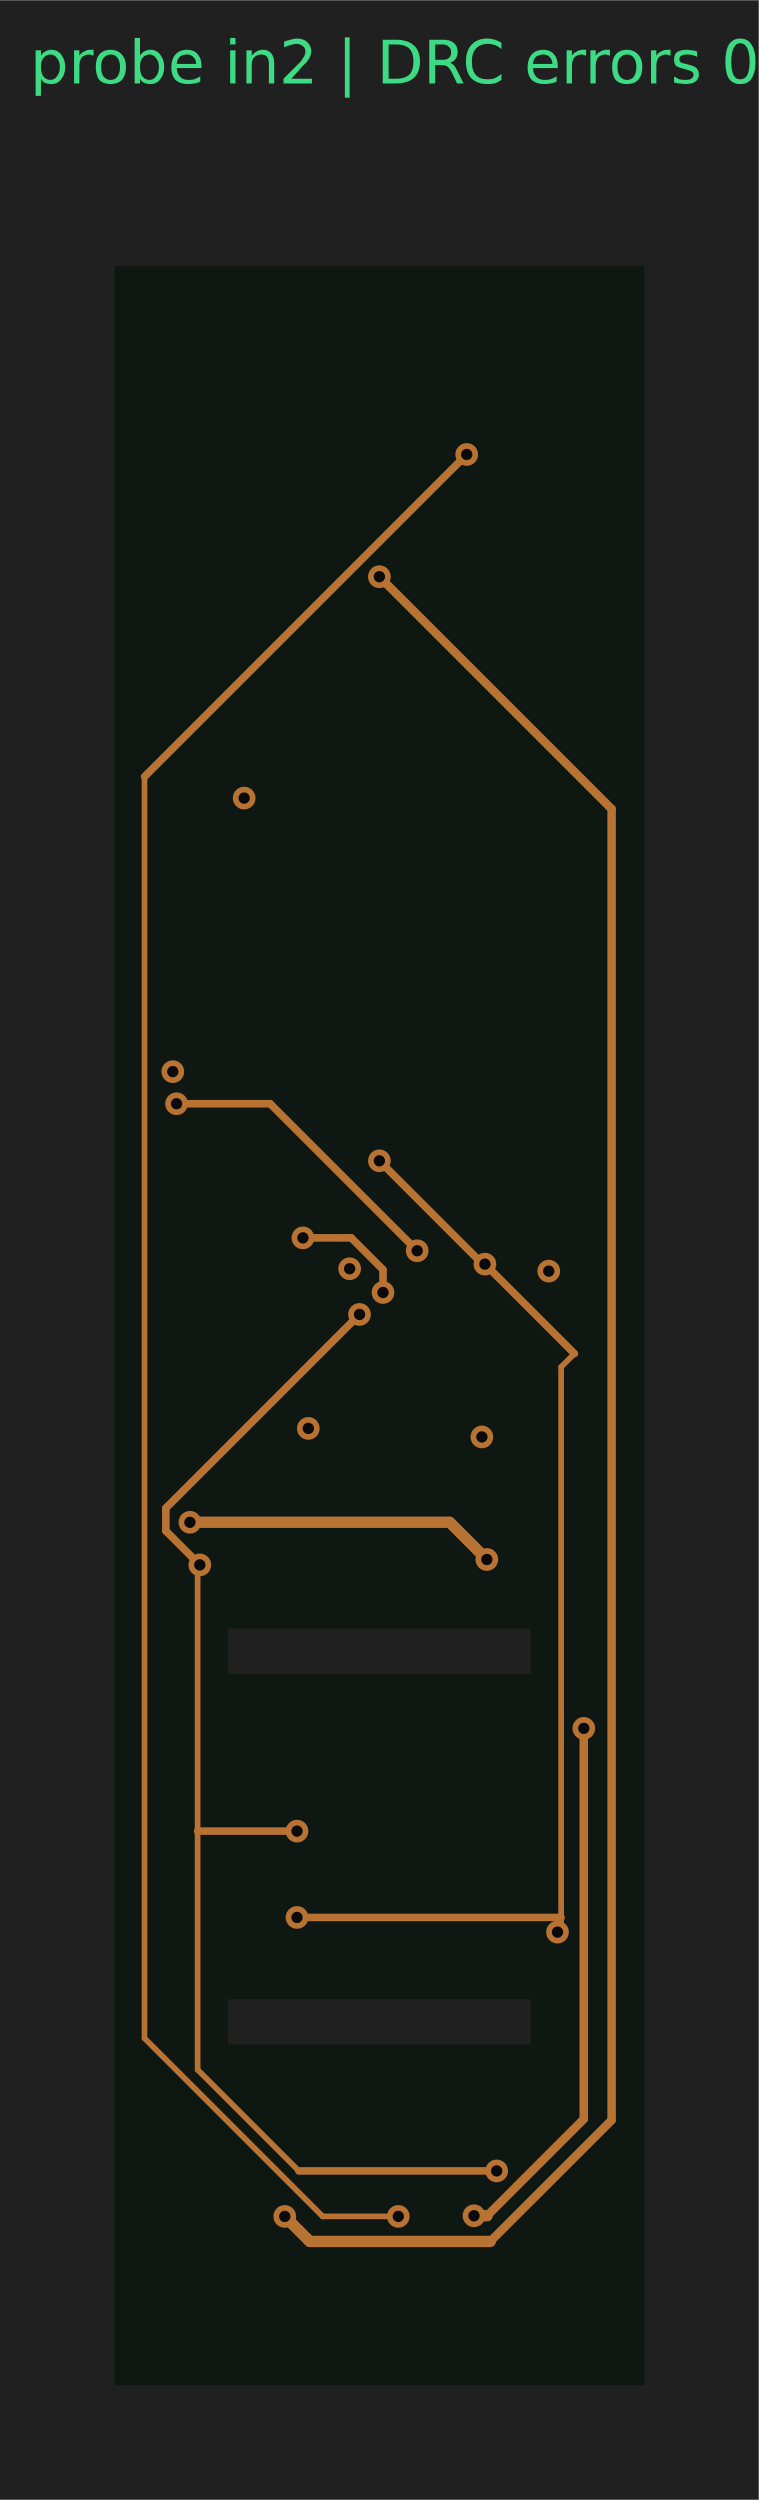
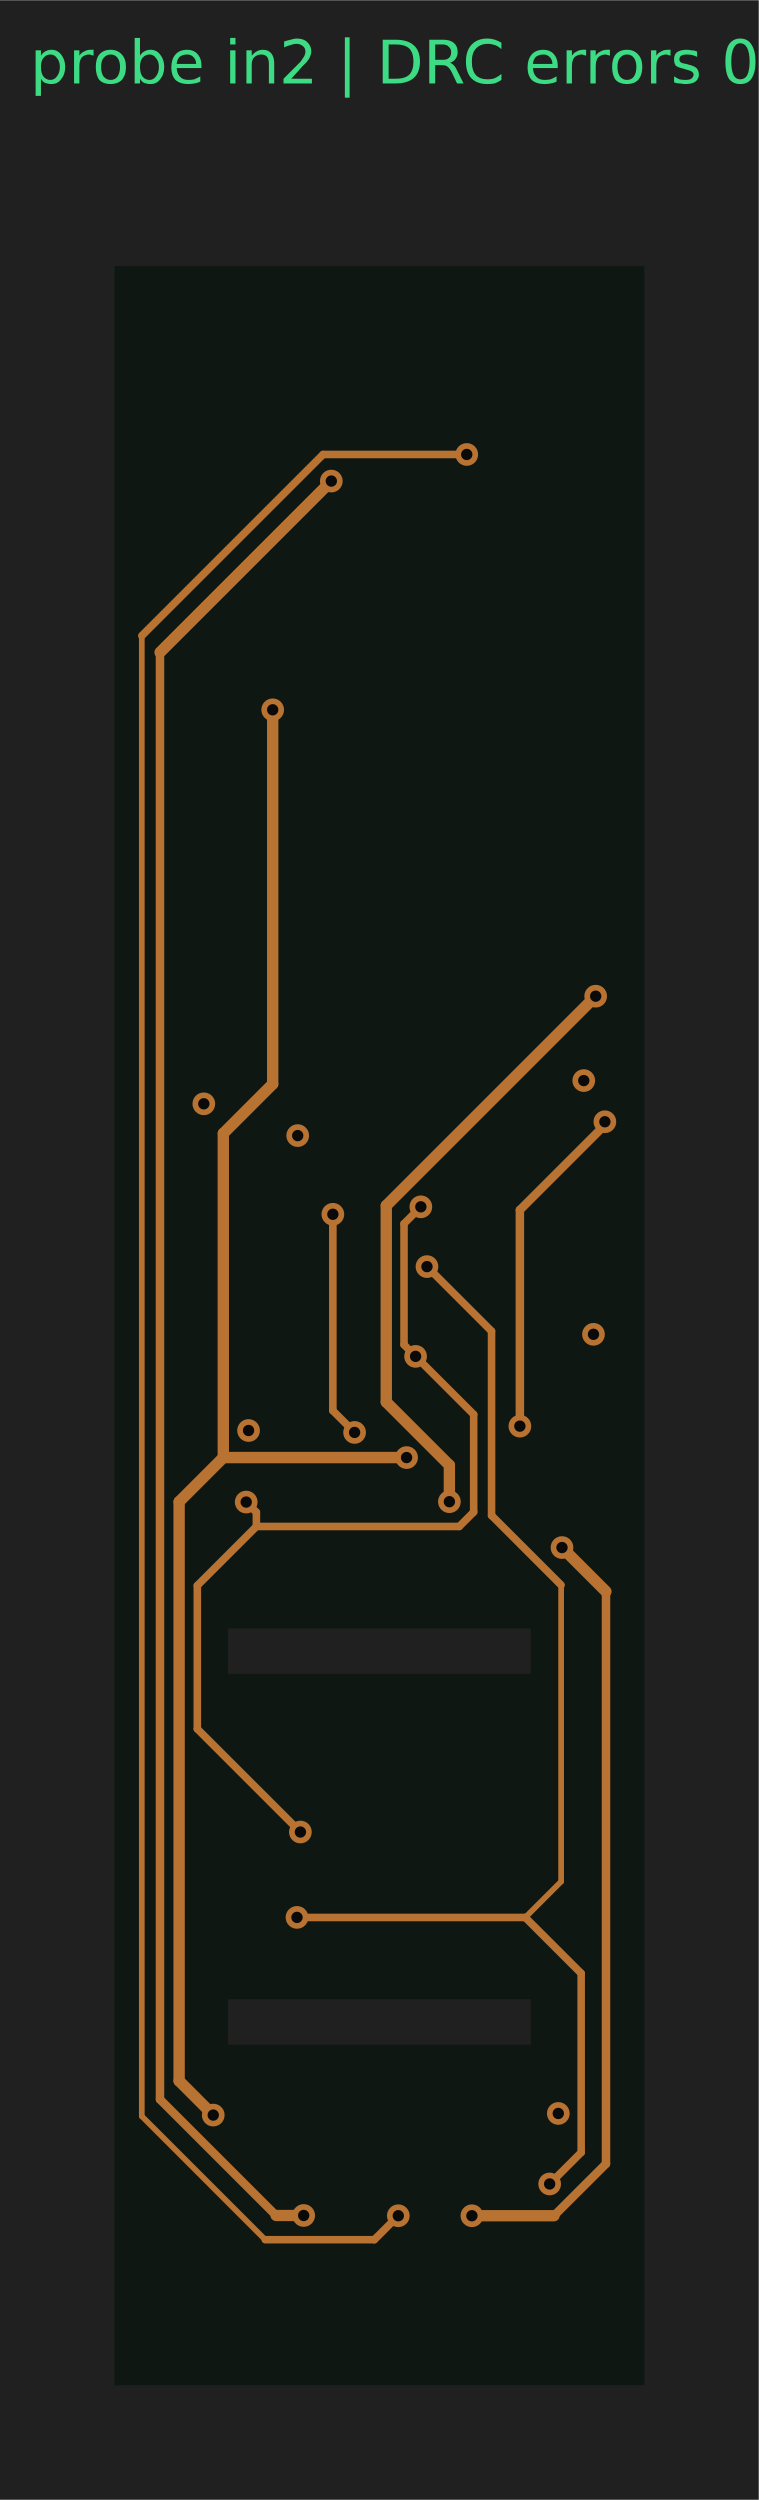
<svg xmlns="http://www.w3.org/2000/svg" width="45.1mm" height="148.6mm" viewBox="0 0 20.050 66.050">
  <rect width="100%" height="100%" fill="#202020" />
  <path d="M 17.025 63.025 L 3.025 63.025 L 3.025 7.025 L 17.025 7.025 Z M 6.025 54.025 L 14.025 54.025 L 14.025 52.825 L 6.025 52.825 Z M 6.025 44.225 L 14.025 44.225 L 14.025 43.025 L 6.025 43.025 Z" fill="#0f1712" fill-opacity="1.00" fill-rule="evenodd" />
-   <path d="M 7.159 29.062 L 7.195 29.077 L 7.222 29.105 L 7.237 29.141 L 7.237 29.180 L 7.222 29.216 L 7.195 29.244 L 7.159 29.258 L 7.139 29.260 L 4.665 29.260 L 4.645 29.258 L 4.609 29.244 L 4.581 29.216 L 4.566 29.180 L 4.566 29.141 L 4.581 29.105 L 4.609 29.077 L 4.645 29.062 L 4.665 29.060 L 7.139 29.060 Z" fill="#b87333" fill-opacity="1.00" fill-rule="evenodd" />
-   <path d="M 11.107 32.990 L 11.122 33.026 L 11.122 33.065 L 11.107 33.101 L 11.079 33.128 L 11.043 33.143 L 11.004 33.143 L 10.968 33.128 L 10.953 33.116 L 7.068 29.231 L 7.056 29.216 L 7.041 29.180 L 7.041 29.141 L 7.056 29.105 L 7.084 29.077 L 7.120 29.062 L 7.159 29.062 L 7.195 29.077 L 7.210 29.090 L 11.095 32.974 Z" fill="#b87333" fill-opacity="1.00" fill-rule="evenodd" />
-   <path d="M 9.300 32.606 L 9.336 32.621 L 9.364 32.649 L 9.379 32.685 L 9.379 32.724 L 9.364 32.760 L 9.336 32.787 L 9.300 32.802 L 9.281 32.804 L 8.005 32.804 L 7.986 32.802 L 7.950 32.787 L 7.922 32.760 L 7.907 32.724 L 7.907 32.685 L 7.922 32.649 L 7.950 32.621 L 7.986 32.606 L 8.005 32.604 L 9.281 32.604 Z" fill="#b87333" fill-opacity="1.00" fill-rule="evenodd" />
-   <path d="M 10.204 33.489 L 10.219 33.525 L 10.219 33.564 L 10.204 33.600 L 10.176 33.628 L 10.140 33.643 L 10.101 33.643 L 10.065 33.628 L 10.050 33.615 L 9.210 32.775 L 9.197 32.760 L 9.183 32.724 L 9.183 32.685 L 9.197 32.649 L 9.225 32.621 L 9.261 32.606 L 9.300 32.606 L 9.336 32.621 L 9.351 32.634 L 10.192 33.474 Z" fill="#b87333" fill-opacity="1.00" fill-rule="evenodd" />
-   <path d="M 10.219 34.168 L 10.204 34.204 L 10.176 34.231 L 10.140 34.246 L 10.101 34.246 L 10.065 34.231 L 10.038 34.204 L 10.023 34.168 L 10.021 34.148 L 10.021 33.544 L 10.023 33.525 L 10.038 33.489 L 10.065 33.461 L 10.101 33.446 L 10.140 33.446 L 10.176 33.461 L 10.204 33.489 L 10.219 33.525 L 10.221 33.544 L 10.221 34.148 Z" fill="#b87333" fill-opacity="1.00" fill-rule="evenodd" />
-   <path d="M 11.911 40.073 L 11.965 40.095 L 12.007 40.137 L 12.029 40.191 L 12.029 40.249 L 12.007 40.304 L 11.965 40.345 L 11.911 40.367 L 11.882 40.370 L 5.019 40.370 L 4.989 40.367 L 4.935 40.345 L 4.894 40.304 L 4.871 40.249 L 4.871 40.191 L 4.894 40.137 L 4.935 40.095 L 4.989 40.073 L 5.019 40.070 L 11.882 40.070 Z" fill="#b87333" fill-opacity="1.00" fill-rule="evenodd" />
-   <path d="M 12.990 41.120 L 13.012 41.174 L 13.012 41.232 L 12.990 41.286 L 12.948 41.328 L 12.894 41.350 L 12.836 41.350 L 12.782 41.328 L 12.759 41.309 L 11.776 40.326 L 11.757 40.304 L 11.735 40.249 L 11.735 40.191 L 11.757 40.137 L 11.799 40.095 L 11.853 40.073 L 11.911 40.073 L 11.965 40.095 L 11.988 40.114 L 12.971 41.097 Z" fill="#b87333" fill-opacity="1.00" fill-rule="evenodd" />
-   <path d="M 14.755 36.101 L 14.766 36.074 L 14.787 36.053 L 14.814 36.042 L 14.843 36.042 L 14.870 36.053 L 14.891 36.074 L 14.902 36.101 L 14.903 36.116 L 14.903 50.662 L 14.902 50.677 L 14.891 50.704 L 14.870 50.725 L 14.843 50.736 L 14.814 50.736 L 14.787 50.725 L 14.766 50.704 L 14.755 50.677 L 14.753 50.662 L 14.753 36.116 Z" fill="#b87333" fill-opacity="1.00" fill-rule="evenodd" />
-   <path d="M 15.138 35.702 L 15.165 35.691 L 15.194 35.691 L 15.221 35.702 L 15.242 35.723 L 15.253 35.750 L 15.253 35.779 L 15.242 35.806 L 15.233 35.817 L 14.881 36.169 L 14.870 36.178 L 14.843 36.189 L 14.814 36.189 L 14.787 36.178 L 14.766 36.157 L 14.755 36.130 L 14.755 36.101 L 14.766 36.074 L 14.775 36.063 L 15.126 35.711 Z" fill="#b87333" fill-opacity="1.00" fill-rule="evenodd" />
-   <path d="M 12.838 33.343 L 12.853 33.379 L 12.853 33.418 L 12.838 33.454 L 12.811 33.481 L 12.775 33.496 L 12.735 33.496 L 12.699 33.481 L 12.684 33.469 L 9.954 30.739 L 9.942 30.724 L 9.927 30.688 L 9.927 30.649 L 9.942 30.613 L 9.969 30.585 L 10.005 30.570 L 10.045 30.570 L 10.081 30.585 L 10.096 30.598 L 12.826 33.328 Z" fill="#b87333" fill-opacity="1.00" fill-rule="evenodd" />
-   <path d="M 14.902 51.011 L 14.891 51.038 L 14.870 51.059 L 14.843 51.070 L 14.814 51.070 L 14.787 51.059 L 14.766 51.038 L 14.755 51.011 L 14.753 50.997 L 14.753 50.662 L 14.755 50.648 L 14.766 50.621 L 14.787 50.600 L 14.814 50.589 L 14.843 50.589 L 14.870 50.600 L 14.891 50.621 L 14.902 50.648 L 14.903 50.662 L 14.903 50.997 Z" fill="#b87333" fill-opacity="1.00" fill-rule="evenodd" />
-   <path d="M 14.848 50.564 L 14.884 50.579 L 14.911 50.607 L 14.926 50.643 L 14.926 50.682 L 14.911 50.718 L 14.884 50.746 L 14.848 50.760 L 14.828 50.762 L 7.848 50.762 L 7.828 50.760 L 7.792 50.746 L 7.764 50.718 L 7.750 50.682 L 7.750 50.643 L 7.764 50.607 L 7.792 50.579 L 7.828 50.564 L 7.848 50.562 L 14.828 50.562 Z" fill="#b87333" fill-opacity="1.00" fill-rule="evenodd" />
-   <path d="M 15.263 35.709 L 15.278 35.745 L 15.278 35.784 L 15.263 35.820 L 15.235 35.847 L 15.199 35.862 L 15.160 35.862 L 15.124 35.847 L 15.109 35.835 L 12.743 33.469 L 12.730 33.454 L 12.715 33.418 L 12.715 33.379 L 12.730 33.343 L 12.758 33.315 L 12.794 33.300 L 12.833 33.300 L 12.869 33.315 L 12.884 33.328 L 15.250 35.694 Z" fill="#b87333" fill-opacity="1.00" fill-rule="evenodd" />
-   <path d="M 13.144 57.262 L 13.180 57.277 L 13.208 57.305 L 13.223 57.341 L 13.223 57.380 L 13.208 57.416 L 13.180 57.443 L 13.144 57.458 L 13.125 57.460 L 7.896 57.460 L 7.876 57.458 L 7.840 57.443 L 7.813 57.416 L 7.798 57.380 L 7.798 57.341 L 7.813 57.305 L 7.840 57.277 L 7.876 57.262 L 7.896 57.260 L 13.125 57.260 Z" fill="#b87333" fill-opacity="1.00" fill-rule="evenodd" />
-   <path d="M 5.148 41.596 L 5.159 41.569 L 5.180 41.548 L 5.207 41.537 L 5.236 41.537 L 5.263 41.548 L 5.284 41.569 L 5.295 41.596 L 5.297 41.611 L 5.297 48.381 L 5.295 48.395 L 5.284 48.422 L 5.263 48.443 L 5.236 48.454 L 5.207 48.454 L 5.180 48.443 L 5.159 48.422 L 5.148 48.395 L 5.147 48.381 L 5.147 41.611 Z" fill="#b87333" fill-opacity="1.00" fill-rule="evenodd" />
-   <path d="M 5.364 41.290 L 5.379 41.326 L 5.379 41.365 L 5.364 41.401 L 5.336 41.429 L 5.300 41.444 L 5.261 41.444 L 5.225 41.429 L 5.210 41.417 L 4.311 40.518 L 4.299 40.503 L 4.284 40.467 L 4.284 40.428 L 4.299 40.392 L 4.327 40.364 L 4.363 40.349 L 4.402 40.349 L 4.438 40.364 L 4.453 40.377 L 5.351 41.275 Z" fill="#b87333" fill-opacity="1.00" fill-rule="evenodd" />
-   <path d="M 4.284 39.826 L 4.299 39.790 L 4.327 39.763 L 4.363 39.748 L 4.402 39.748 L 4.438 39.763 L 4.465 39.790 L 4.480 39.826 L 4.482 39.846 L 4.482 40.447 L 4.480 40.467 L 4.465 40.503 L 4.438 40.531 L 4.402 40.546 L 4.363 40.546 L 4.327 40.531 L 4.299 40.503 L 4.284 40.467 L 4.282 40.447 L 4.282 39.846 Z" fill="#b87333" fill-opacity="1.00" fill-rule="evenodd" />
-   <path d="M 9.445 34.645 L 9.481 34.630 L 9.520 34.630 L 9.556 34.645 L 9.583 34.672 L 9.598 34.708 L 9.598 34.748 L 9.583 34.784 L 9.571 34.799 L 4.453 39.917 L 4.438 39.929 L 4.402 39.944 L 4.363 39.944 L 4.327 39.929 L 4.299 39.902 L 4.284 39.866 L 4.284 39.826 L 4.299 39.790 L 4.311 39.775 L 9.429 34.657 Z" fill="#b87333" fill-opacity="1.00" fill-rule="evenodd" />
-   <path d="M 7.867 48.283 L 7.903 48.298 L 7.931 48.325 L 7.946 48.361 L 7.946 48.400 L 7.931 48.436 L 7.903 48.464 L 7.867 48.479 L 7.848 48.481 L 5.222 48.481 L 5.202 48.479 L 5.166 48.464 L 5.139 48.436 L 5.124 48.400 L 5.124 48.361 L 5.139 48.325 L 5.166 48.298 L 5.202 48.283 L 5.222 48.281 L 7.848 48.281 Z" fill="#b87333" fill-opacity="1.00" fill-rule="evenodd" />
-   <path d="M 7.958 57.319 L 7.969 57.346 L 7.969 57.375 L 7.958 57.402 L 7.937 57.423 L 7.910 57.434 L 7.881 57.434 L 7.854 57.423 L 7.843 57.413 L 5.169 54.739 L 5.159 54.728 L 5.148 54.701 L 5.148 54.672 L 5.159 54.645 L 5.180 54.624 L 5.207 54.613 L 5.236 54.613 L 5.263 54.624 L 5.275 54.633 L 7.949 57.307 Z" fill="#b87333" fill-opacity="1.00" fill-rule="evenodd" />
-   <path d="M 5.295 54.701 L 5.284 54.728 L 5.263 54.749 L 5.236 54.760 L 5.207 54.760 L 5.180 54.749 L 5.159 54.728 L 5.148 54.701 L 5.147 54.686 L 5.147 48.381 L 5.148 48.366 L 5.159 48.339 L 5.180 48.318 L 5.207 48.307 L 5.236 48.307 L 5.263 48.318 L 5.284 48.339 L 5.295 48.366 L 5.297 48.381 L 5.297 54.686 Z" fill="#b87333" fill-opacity="1.00" fill-rule="evenodd" />
-   <path d="M 15.364 55.897 L 15.405 55.880 L 15.449 55.880 L 15.489 55.897 L 15.520 55.928 L 15.537 55.969 L 15.537 56.013 L 15.520 56.053 L 15.506 56.070 L 12.952 58.625 L 12.935 58.639 L 12.894 58.656 L 12.850 58.656 L 12.810 58.639 L 12.779 58.608 L 12.762 58.567 L 12.762 58.523 L 12.779 58.483 L 12.793 58.466 L 15.347 55.911 Z" fill="#b87333" fill-opacity="1.00" fill-rule="evenodd" />
-   <path d="M 15.537 56.013 L 15.520 56.053 L 15.489 56.084 L 15.449 56.101 L 15.405 56.101 L 15.364 56.084 L 15.333 56.053 L 15.317 56.013 L 15.314 55.991 L 15.314 45.665 L 15.317 45.643 L 15.333 45.602 L 15.364 45.571 L 15.405 45.554 L 15.449 45.554 L 15.489 45.571 L 15.520 45.602 L 15.537 45.643 L 15.539 45.665 L 15.539 55.991 Z" fill="#b87333" fill-opacity="1.00" fill-rule="evenodd" />
-   <path d="M 12.902 58.398 L 12.956 58.421 L 12.997 58.462 L 13.020 58.516 L 13.020 58.575 L 12.997 58.629 L 12.956 58.670 L 12.902 58.692 L 12.872 58.695 L 12.525 58.695 L 12.496 58.692 L 12.442 58.670 L 12.400 58.629 L 12.378 58.575 L 12.378 58.516 L 12.400 58.462 L 12.442 58.421 L 12.496 58.398 L 12.525 58.395 L 12.872 58.395 Z" fill="#b87333" fill-opacity="1.00" fill-rule="evenodd" />
-   <path d="M 16.256 21.308 L 16.272 21.349 L 16.272 21.392 L 16.256 21.433 L 16.225 21.464 L 16.184 21.481 L 16.140 21.481 L 16.099 21.464 L 16.082 21.450 L 9.945 15.313 L 9.931 15.296 L 9.915 15.255 L 9.915 15.212 L 9.931 15.171 L 9.962 15.140 L 10.003 15.123 L 10.047 15.123 L 10.088 15.140 L 10.105 15.154 L 16.242 21.291 Z" fill="#b87333" fill-opacity="1.00" fill-rule="evenodd" />
-   <path d="M 16.099 55.926 L 16.140 55.909 L 16.184 55.909 L 16.225 55.926 L 16.256 55.957 L 16.272 55.997 L 16.272 56.041 L 16.256 56.082 L 16.242 56.099 L 13.037 59.303 L 13.020 59.317 L 12.980 59.334 L 12.936 59.334 L 12.895 59.317 L 12.864 59.286 L 12.847 59.246 L 12.847 59.202 L 12.864 59.161 L 12.878 59.144 L 16.082 55.940 Z" fill="#b87333" fill-opacity="1.00" fill-rule="evenodd" />
-   <path d="M 16.272 56.041 L 16.256 56.082 L 16.225 56.113 L 16.184 56.130 L 16.140 56.130 L 16.099 56.113 L 16.068 56.082 L 16.052 56.041 L 16.050 56.019 L 16.050 21.370 L 16.052 21.349 L 16.068 21.308 L 16.099 21.277 L 16.140 21.260 L 16.184 21.260 L 16.225 21.277 L 16.256 21.308 L 16.272 21.349 L 16.274 21.370 L 16.274 56.019 Z" fill="#b87333" fill-opacity="1.00" fill-rule="evenodd" />
-   <path d="M 12.987 59.076 L 13.041 59.099 L 13.083 59.140 L 13.105 59.194 L 13.105 59.253 L 13.083 59.307 L 13.041 59.348 L 12.987 59.371 L 12.958 59.374 L 8.186 59.374 L 8.156 59.371 L 8.102 59.348 L 8.061 59.307 L 8.038 59.253 L 8.038 59.194 L 8.061 59.140 L 8.102 59.099 L 8.156 59.076 L 8.186 59.074 L 12.958 59.074 Z" fill="#b87333" fill-opacity="1.00" fill-rule="evenodd" />
-   <path d="M 8.310 59.140 L 8.333 59.194 L 8.333 59.253 L 8.310 59.307 L 8.269 59.348 L 8.215 59.371 L 8.156 59.371 L 8.102 59.348 L 8.080 59.330 L 7.419 58.669 L 7.400 58.646 L 7.378 58.592 L 7.378 58.534 L 7.400 58.480 L 7.442 58.438 L 7.496 58.416 L 7.554 58.416 L 7.608 58.438 L 7.631 58.457 L 8.292 59.118 Z" fill="#b87333" fill-opacity="1.00" fill-rule="evenodd" />
-   <path d="M 10.540 58.489 L 10.567 58.500 L 10.587 58.521 L 10.599 58.548 L 10.599 58.577 L 10.587 58.604 L 10.567 58.625 L 10.540 58.636 L 10.525 58.637 L 8.526 58.637 L 8.511 58.636 L 8.484 58.625 L 8.463 58.604 L 8.452 58.577 L 8.452 58.548 L 8.463 58.521 L 8.484 58.500 L 8.511 58.489 L 8.526 58.487 L 10.525 58.487 Z" fill="#b87333" fill-opacity="1.00" fill-rule="evenodd" />
-   <path d="M 12.277 11.920 L 12.313 11.905 L 12.352 11.905 L 12.388 11.920 L 12.416 11.948 L 12.431 11.984 L 12.431 12.023 L 12.416 12.059 L 12.403 12.074 L 3.889 20.588 L 3.874 20.600 L 3.838 20.615 L 3.799 20.615 L 3.763 20.600 L 3.736 20.573 L 3.721 20.537 L 3.721 20.498 L 3.736 20.462 L 3.748 20.447 L 12.262 11.933 Z" fill="#b87333" fill-opacity="1.00" fill-rule="evenodd" />
-   <path d="M 3.745 20.503 L 3.756 20.476 L 3.777 20.455 L 3.804 20.444 L 3.833 20.444 L 3.860 20.455 L 3.881 20.476 L 3.892 20.503 L 3.894 20.517 L 3.894 53.855 L 3.892 53.870 L 3.881 53.897 L 3.860 53.918 L 3.833 53.929 L 3.804 53.929 L 3.777 53.918 L 3.756 53.897 L 3.745 53.870 L 3.744 53.855 L 3.744 20.517 Z" fill="#b87333" fill-opacity="1.00" fill-rule="evenodd" />
-   <path d="M 8.588 58.521 L 8.599 58.548 L 8.599 58.577 L 8.588 58.604 L 8.567 58.625 L 8.540 58.636 L 8.511 58.636 L 8.484 58.625 L 8.473 58.616 L 3.766 53.909 L 3.756 53.897 L 3.745 53.870 L 3.745 53.841 L 3.756 53.814 L 3.777 53.793 L 3.804 53.782 L 3.833 53.782 L 3.860 53.793 L 3.872 53.802 L 8.579 58.509 Z" fill="#b87333" fill-opacity="1.00" fill-rule="evenodd" />
-   <circle cx="4.665" cy="29.160" r="0.300" fill="#b87333" stroke="none" stroke-width="0.150" />
-   <circle cx="4.665" cy="29.160" r="0.150" fill="#0a0a0a" stroke="none" stroke-width="0.150" />
-   <circle cx="11.024" cy="33.045" r="0.300" fill="#b87333" stroke="none" stroke-width="0.150" />
-   <circle cx="11.024" cy="33.045" r="0.150" fill="#0a0a0a" stroke="none" stroke-width="0.150" />
-   <circle cx="8.005" cy="32.704" r="0.300" fill="#b87333" stroke="none" stroke-width="0.150" />
-   <circle cx="8.005" cy="32.704" r="0.150" fill="#0a0a0a" stroke="none" stroke-width="0.150" />
-   <circle cx="10.121" cy="34.148" r="0.300" fill="#b87333" stroke="none" stroke-width="0.150" />
-   <circle cx="10.121" cy="34.148" r="0.150" fill="#0a0a0a" stroke="none" stroke-width="0.150" />
-   <circle cx="6.452" cy="21.083" r="0.300" fill="#b87333" stroke="none" stroke-width="0.150" />
-   <circle cx="6.452" cy="21.083" r="0.150" fill="#0a0a0a" stroke="none" stroke-width="0.150" />
-   <circle cx="8.147" cy="37.739" r="0.300" fill="#b87333" stroke="none" stroke-width="0.150" />
-   <circle cx="8.147" cy="37.739" r="0.150" fill="#0a0a0a" stroke="none" stroke-width="0.150" />
-   <circle cx="12.734" cy="37.965" r="0.300" fill="#b87333" stroke="none" stroke-width="0.150" />
-   <circle cx="12.734" cy="37.965" r="0.150" fill="#0a0a0a" stroke="none" stroke-width="0.150" />
-   <circle cx="9.239" cy="33.520" r="0.300" fill="#b87333" stroke="none" stroke-width="0.150" />
-   <circle cx="9.239" cy="33.520" r="0.150" fill="#0a0a0a" stroke="none" stroke-width="0.150" />
-   <circle cx="4.566" cy="28.312" r="0.300" fill="#b87333" stroke="none" stroke-width="0.150" />
-   <circle cx="4.566" cy="28.312" r="0.150" fill="#0a0a0a" stroke="none" stroke-width="0.150" />
-   <circle cx="14.501" cy="33.583" r="0.300" fill="#b87333" stroke="none" stroke-width="0.150" />
-   <circle cx="14.501" cy="33.583" r="0.150" fill="#0a0a0a" stroke="none" stroke-width="0.150" />
-   <circle cx="5.019" cy="40.220" r="0.300" fill="#b87333" stroke="none" stroke-width="0.150" />
-   <circle cx="5.019" cy="40.220" r="0.150" fill="#0a0a0a" stroke="none" stroke-width="0.150" />
-   <circle cx="12.865" cy="41.203" r="0.300" fill="#b87333" stroke="none" stroke-width="0.150" />
-   <circle cx="12.865" cy="41.203" r="0.150" fill="#0a0a0a" stroke="none" stroke-width="0.150" />
-   <circle cx="14.732" cy="51.050" r="0.300" fill="#b87333" stroke="none" stroke-width="0.150" />
-   <circle cx="14.732" cy="51.050" r="0.150" fill="#0a0a0a" stroke="none" stroke-width="0.150" />
-   <circle cx="7.848" cy="50.662" r="0.300" fill="#b87333" stroke="none" stroke-width="0.150" />
-   <circle cx="7.848" cy="50.662" r="0.150" fill="#0a0a0a" stroke="none" stroke-width="0.150" />
-   <circle cx="10.025" cy="30.668" r="0.300" fill="#b87333" stroke="none" stroke-width="0.150" />
-   <circle cx="10.025" cy="30.668" r="0.150" fill="#0a0a0a" stroke="none" stroke-width="0.150" />
-   <circle cx="12.814" cy="33.398" r="0.300" fill="#b87333" stroke="none" stroke-width="0.150" />
-   <circle cx="12.814" cy="33.398" r="0.150" fill="#0a0a0a" stroke="none" stroke-width="0.150" />
-   <circle cx="9.500" cy="34.728" r="0.300" fill="#b87333" stroke="none" stroke-width="0.150" />
-   <circle cx="9.500" cy="34.728" r="0.150" fill="#0a0a0a" stroke="none" stroke-width="0.150" />
-   <circle cx="13.125" cy="57.360" r="0.300" fill="#b87333" stroke="none" stroke-width="0.150" />
-   <circle cx="13.125" cy="57.360" r="0.150" fill="#0a0a0a" stroke="none" stroke-width="0.150" />
-   <circle cx="5.280" cy="41.346" r="0.300" fill="#b87333" stroke="none" stroke-width="0.150" />
-   <circle cx="5.280" cy="41.346" r="0.150" fill="#0a0a0a" stroke="none" stroke-width="0.150" />
-   <circle cx="7.848" cy="48.381" r="0.300" fill="#b87333" stroke="none" stroke-width="0.150" />
-   <circle cx="7.848" cy="48.381" r="0.150" fill="#0a0a0a" stroke="none" stroke-width="0.150" />
-   <circle cx="15.427" cy="45.665" r="0.300" fill="#b87333" stroke="none" stroke-width="0.150" />
-   <circle cx="15.427" cy="45.665" r="0.150" fill="#0a0a0a" stroke="none" stroke-width="0.150" />
-   <circle cx="12.525" cy="58.545" r="0.300" fill="#b87333" stroke="none" stroke-width="0.150" />
-   <circle cx="12.525" cy="58.545" r="0.150" fill="#0a0a0a" stroke="none" stroke-width="0.150" />
-   <circle cx="7.525" cy="58.563" r="0.300" fill="#b87333" stroke="none" stroke-width="0.150" />
-   <circle cx="7.525" cy="58.563" r="0.150" fill="#0a0a0a" stroke="none" stroke-width="0.150" />
-   <circle cx="10.025" cy="15.233" r="0.300" fill="#b87333" stroke="none" stroke-width="0.150" />
-   <circle cx="10.025" cy="15.233" r="0.150" fill="#0a0a0a" stroke="none" stroke-width="0.150" />
-   <circle cx="10.525" cy="58.562" r="0.300" fill="#b87333" stroke="none" stroke-width="0.150" />
-   <circle cx="10.525" cy="58.562" r="0.150" fill="#0a0a0a" stroke="none" stroke-width="0.150" />
-   <circle cx="12.333" cy="12.003" r="0.300" fill="#b87333" stroke="none" stroke-width="0.150" />
-   <circle cx="12.333" cy="12.003" r="0.150" fill="#0a0a0a" stroke="none" stroke-width="0.150" />
+   <path d="M 15.922 29.628 L 15.962 29.611 L 16.006 29.611 L 16.047 29.628 L 16.078 29.659 L 16.095 29.700 L 16.095 29.744 L 16.078 29.784 L 16.064 29.801 L 13.817 32.048 L 13.800 32.062 L 13.760 32.079 L 13.716 32.079 L 13.675 32.062 L 13.644 32.031 L 13.627 31.990 L 13.627 31.946 L 13.644 31.906 L 13.658 31.889 L 15.905 29.642 Z" fill="#b87333" fill-opacity="1.00" fill-rule="evenodd" />
+   <path d="M 13.627 31.946 L 13.644 31.906 L 13.675 31.875 L 13.716 31.858 L 13.760 31.858 L 13.800 31.875 L 13.831 31.906 L 13.848 31.946 L 13.850 31.968 L 13.850 37.680 L 13.848 37.702 L 13.831 37.743 L 13.800 37.774 L 13.760 37.791 L 13.716 37.791 L 13.675 37.774 L 13.644 37.743 L 13.627 37.702 L 13.625 37.680 L 13.625 31.968 Z" fill="#b87333" fill-opacity="1.00" fill-rule="evenodd" />
+   <path d="M 9.454 37.790 L 9.469 37.826 L 9.469 37.865 L 9.454 37.901 L 9.426 37.929 L 9.390 37.944 L 9.351 37.944 L 9.315 37.929 L 9.300 37.916 L 8.725 37.341 L 8.712 37.326 L 8.697 37.290 L 8.697 37.251 L 8.712 37.215 L 8.740 37.187 L 8.776 37.173 L 8.815 37.173 L 8.851 37.187 L 8.866 37.200 L 9.441 37.775 Z" fill="#b87333" fill-opacity="1.00" fill-rule="evenodd" />
+   <path d="M 8.894 37.290 L 8.879 37.326 L 8.851 37.354 L 8.815 37.369 L 8.776 37.369 L 8.740 37.354 L 8.712 37.326 L 8.697 37.290 L 8.695 37.271 L 8.695 32.081 L 8.697 32.061 L 8.712 32.025 L 8.740 31.998 L 8.776 31.983 L 8.815 31.983 L 8.851 31.998 L 8.879 32.025 L 8.894 32.061 L 8.896 32.081 L 8.896 37.271 Z" fill="#b87333" fill-opacity="1.00" fill-rule="evenodd" />
+   <path d="M 11.065 31.801 L 11.101 31.786 L 11.140 31.786 L 11.176 31.801 L 11.204 31.829 L 11.219 31.865 L 11.219 31.904 L 11.204 31.940 L 11.192 31.955 L 10.746 32.400 L 10.731 32.413 L 10.695 32.428 L 10.656 32.428 L 10.620 32.413 L 10.593 32.385 L 10.578 32.349 L 10.578 32.310 L 10.593 32.274 L 10.605 32.259 L 11.050 31.814 Z" fill="#b87333" fill-opacity="1.00" fill-rule="evenodd" />
+   <path d="M 12.615 39.968 L 12.600 40.004 L 12.573 40.032 L 12.537 40.047 L 12.498 40.047 L 12.462 40.032 L 12.434 40.004 L 12.419 39.968 L 12.417 39.949 L 12.417 37.370 L 12.419 37.351 L 12.434 37.315 L 12.462 37.287 L 12.498 37.272 L 12.537 37.272 L 12.573 37.287 L 12.600 37.315 L 12.615 37.351 L 12.617 37.370 L 12.617 39.949 Z" fill="#b87333" fill-opacity="1.00" fill-rule="evenodd" />
+   <path d="M 5.312 45.701 L 5.298 45.737 L 5.270 45.764 L 5.234 45.779 L 5.195 45.779 L 5.159 45.764 L 5.131 45.737 L 5.116 45.701 L 5.114 45.681 L 5.114 41.891 L 5.116 41.872 L 5.131 41.836 L 5.159 41.808 L 5.195 41.793 L 5.234 41.793 L 5.270 41.808 L 5.298 41.836 L 5.312 41.872 L 5.314 41.891 L 5.314 45.681 Z" fill="#b87333" fill-opacity="1.00" fill-rule="evenodd" />
+   <path d="M 6.858 39.900 L 6.873 39.936 L 6.873 39.975 L 6.858 40.011 L 6.831 40.038 L 6.795 40.053 L 6.755 40.053 L 6.719 40.038 L 6.704 40.026 L 6.435 39.756 L 6.422 39.741 L 6.408 39.705 L 6.408 39.666 L 6.422 39.630 L 6.450 39.603 L 6.486 39.588 L 6.525 39.588 L 6.561 39.603 L 6.576 39.615 L 6.846 39.884 Z" fill="#b87333" fill-opacity="1.00" fill-rule="evenodd" />
+   <path d="M 10.774 35.548 L 10.759 35.584 L 10.731 35.612 L 10.695 35.627 L 10.656 35.627 L 10.620 35.612 L 10.593 35.584 L 10.578 35.548 L 10.576 35.529 L 10.576 32.329 L 10.578 32.310 L 10.593 32.274 L 10.620 32.246 L 10.656 32.231 L 10.695 32.231 L 10.731 32.246 L 10.759 32.274 L 10.774 32.310 L 10.776 32.329 L 10.776 35.529 Z" fill="#b87333" fill-opacity="1.00" fill-rule="evenodd" />
+   <path d="M 6.873 40.350 L 6.858 40.386 L 6.831 40.414 L 6.795 40.429 L 6.755 40.429 L 6.719 40.414 L 6.692 40.386 L 6.677 40.350 L 6.675 40.331 L 6.675 39.955 L 6.677 39.936 L 6.692 39.900 L 6.719 39.872 L 6.755 39.857 L 6.795 39.857 L 6.831 39.872 L 6.858 39.900 L 6.873 39.936 L 6.875 39.955 L 6.875 40.331 Z" fill="#b87333" fill-opacity="1.00" fill-rule="evenodd" />
+   <path d="M 12.155 40.233 L 12.191 40.248 L 12.218 40.275 L 12.233 40.311 L 12.233 40.350 L 12.218 40.386 L 12.191 40.414 L 12.155 40.429 L 12.135 40.431 L 6.775 40.431 L 6.755 40.429 L 6.719 40.414 L 6.692 40.386 L 6.677 40.350 L 6.677 40.311 L 6.692 40.275 L 6.719 40.248 L 6.755 40.233 L 6.775 40.231 L 12.135 40.231 Z" fill="#b87333" fill-opacity="1.00" fill-rule="evenodd" />
+   <path d="M 12.600 37.315 L 12.615 37.351 L 12.615 37.390 L 12.600 37.426 L 12.573 37.454 L 12.537 37.469 L 12.498 37.469 L 12.462 37.454 L 12.447 37.441 L 10.912 35.906 L 10.899 35.891 L 10.884 35.855 L 10.884 35.816 L 10.899 35.780 L 10.927 35.752 L 10.963 35.738 L 11.002 35.738 L 11.038 35.752 L 11.053 35.765 L 12.588 37.300 Z" fill="#b87333" fill-opacity="1.00" fill-rule="evenodd" />
+   <path d="M 6.719 40.248 L 6.755 40.233 L 6.795 40.233 L 6.831 40.248 L 6.858 40.275 L 6.873 40.311 L 6.873 40.350 L 6.858 40.386 L 6.846 40.402 L 5.285 41.962 L 5.270 41.975 L 5.234 41.990 L 5.195 41.990 L 5.159 41.975 L 5.131 41.947 L 5.116 41.911 L 5.116 41.872 L 5.131 41.836 L 5.144 41.821 L 6.704 40.260 Z" fill="#b87333" fill-opacity="1.00" fill-rule="evenodd" />
+   <path d="M 11.066 35.780 L 11.080 35.816 L 11.080 35.855 L 11.066 35.891 L 11.038 35.919 L 11.002 35.934 L 10.963 35.934 L 10.927 35.919 L 10.912 35.906 L 10.605 35.600 L 10.593 35.584 L 10.578 35.548 L 10.578 35.509 L 10.593 35.473 L 10.620 35.446 L 10.656 35.431 L 10.695 35.431 L 10.731 35.446 L 10.746 35.458 L 11.053 35.765 Z" fill="#b87333" fill-opacity="1.00" fill-rule="evenodd" />
+   <path d="M 12.462 39.866 L 12.498 39.851 L 12.537 39.851 L 12.573 39.866 L 12.600 39.893 L 12.615 39.929 L 12.615 39.968 L 12.600 40.004 L 12.588 40.020 L 12.206 40.402 L 12.191 40.414 L 12.155 40.429 L 12.116 40.429 L 12.080 40.414 L 12.052 40.386 L 12.037 40.350 L 12.037 40.311 L 12.052 40.275 L 12.065 40.260 L 12.447 39.878 Z" fill="#b87333" fill-opacity="1.00" fill-rule="evenodd" />
+   <path d="M 8.021 48.349 L 8.036 48.385 L 8.036 48.424 L 8.021 48.460 L 7.993 48.488 L 7.957 48.503 L 7.918 48.503 L 7.882 48.488 L 7.867 48.475 L 5.144 45.752 L 5.131 45.737 L 5.116 45.701 L 5.116 45.662 L 5.131 45.626 L 5.159 45.598 L 5.195 45.583 L 5.234 45.583 L 5.270 45.598 L 5.285 45.611 L 8.009 48.334 Z" fill="#b87333" fill-opacity="1.00" fill-rule="evenodd" />
+   <path d="M 12.891 35.150 L 12.906 35.114 L 12.933 35.087 L 12.969 35.072 L 13.008 35.072 L 13.044 35.087 L 13.072 35.114 L 13.087 35.150 L 13.089 35.170 L 13.089 40.040 L 13.087 40.059 L 13.072 40.095 L 13.044 40.123 L 13.008 40.138 L 12.969 40.138 L 12.933 40.123 L 12.906 40.095 L 12.891 40.059 L 12.889 40.040 L 12.889 35.170 Z" fill="#b87333" fill-opacity="1.00" fill-rule="evenodd" />
+   <path d="M 14.911 41.824 L 14.926 41.860 L 14.926 41.899 L 14.911 41.935 L 14.884 41.962 L 14.848 41.977 L 14.809 41.977 L 14.773 41.962 L 14.757 41.950 L 12.918 40.110 L 12.906 40.095 L 12.891 40.059 L 12.891 40.020 L 12.906 39.984 L 12.933 39.957 L 12.969 39.942 L 13.008 39.942 L 13.044 39.957 L 13.060 39.969 L 14.899 41.808 Z" fill="#b87333" fill-opacity="1.00" fill-rule="evenodd" />
+   <path d="M 14.787 49.652 L 14.814 49.641 L 14.843 49.641 L 14.870 49.652 L 14.891 49.673 L 14.902 49.700 L 14.902 49.729 L 14.891 49.756 L 14.881 49.767 L 13.933 50.716 L 13.922 50.725 L 13.895 50.736 L 13.865 50.736 L 13.838 50.725 L 13.818 50.704 L 13.806 50.677 L 13.806 50.648 L 13.818 50.621 L 13.827 50.609 L 14.775 49.661 Z" fill="#b87333" fill-opacity="1.00" fill-rule="evenodd" />
+   <path d="M 13.899 50.564 L 13.935 50.579 L 13.963 50.607 L 13.978 50.643 L 13.978 50.682 L 13.963 50.718 L 13.935 50.746 L 13.899 50.761 L 13.880 50.763 L 7.849 50.763 L 7.830 50.761 L 7.794 50.746 L 7.766 50.718 L 7.751 50.682 L 7.751 50.643 L 7.766 50.607 L 7.794 50.579 L 7.830 50.564 L 7.849 50.562 L 13.880 50.562 Z" fill="#b87333" fill-opacity="1.00" fill-rule="evenodd" />
+   <path d="M 15.302 56.789 L 15.338 56.774 L 15.377 56.774 L 15.413 56.789 L 15.441 56.817 L 15.456 56.853 L 15.456 56.892 L 15.441 56.928 L 15.428 56.943 L 14.596 57.776 L 14.581 57.788 L 14.545 57.803 L 14.505 57.803 L 14.469 57.788 L 14.442 57.760 L 14.427 57.724 L 14.427 57.685 L 14.442 57.649 L 14.454 57.634 L 15.287 56.802 Z" fill="#b87333" fill-opacity="1.00" fill-rule="evenodd" />
+   <path d="M 15.456 56.892 L 15.441 56.928 L 15.413 56.955 L 15.377 56.970 L 15.338 56.970 L 15.302 56.955 L 15.274 56.928 L 15.259 56.892 L 15.258 56.872 L 15.258 52.140 L 15.259 52.121 L 15.274 52.085 L 15.302 52.057 L 15.338 52.042 L 15.377 52.042 L 15.413 52.057 L 15.441 52.085 L 15.456 52.121 L 15.457 52.140 L 15.457 56.872 Z" fill="#b87333" fill-opacity="1.00" fill-rule="evenodd" />
+   <path d="M 13.072 35.114 L 13.087 35.150 L 13.087 35.189 L 13.072 35.225 L 13.044 35.253 L 13.008 35.268 L 12.969 35.268 L 12.933 35.253 L 12.918 35.240 L 11.212 33.535 L 11.200 33.519 L 11.185 33.483 L 11.185 33.444 L 11.200 33.408 L 11.227 33.381 L 11.263 33.366 L 11.302 33.366 L 11.338 33.381 L 11.354 33.393 L 13.060 35.099 Z" fill="#b87333" fill-opacity="1.00" fill-rule="evenodd" />
+   <path d="M 15.441 52.085 L 15.456 52.121 L 15.456 52.160 L 15.441 52.196 L 15.413 52.223 L 15.377 52.238 L 15.338 52.238 L 15.302 52.223 L 15.287 52.211 L 13.809 50.733 L 13.797 50.718 L 13.782 50.682 L 13.782 50.643 L 13.797 50.607 L 13.824 50.579 L 13.860 50.564 L 13.899 50.564 L 13.935 50.579 L 13.951 50.592 L 15.428 52.069 Z" fill="#b87333" fill-opacity="1.00" fill-rule="evenodd" />
+   <path d="M 14.755 41.864 L 14.766 41.837 L 14.787 41.817 L 14.814 41.806 L 14.843 41.806 L 14.870 41.817 L 14.891 41.837 L 14.902 41.864 L 14.903 41.879 L 14.903 49.714 L 14.902 49.729 L 14.891 49.756 L 14.870 49.777 L 14.843 49.788 L 14.814 49.788 L 14.787 49.777 L 14.766 49.756 L 14.755 49.729 L 14.753 49.714 L 14.753 41.879 Z" fill="#b87333" fill-opacity="1.00" fill-rule="evenodd" />
+   <path d="M 5.818 38.385 L 5.872 38.363 L 5.930 38.363 L 5.984 38.385 L 6.026 38.427 L 6.048 38.481 L 6.048 38.539 L 6.026 38.593 L 6.007 38.616 L 4.839 39.784 L 4.816 39.803 L 4.762 39.826 L 4.703 39.826 L 4.649 39.803 L 4.608 39.762 L 4.586 39.708 L 4.586 39.649 L 4.608 39.595 L 4.627 39.572 L 5.795 38.404 Z" fill="#b87333" fill-opacity="1.00" fill-rule="evenodd" />
+   <path d="M 6.048 38.539 L 6.026 38.593 L 5.984 38.635 L 5.930 38.657 L 5.872 38.657 L 5.818 38.635 L 5.776 38.593 L 5.754 38.539 L 5.751 38.510 L 5.751 29.945 L 5.754 29.915 L 5.776 29.861 L 5.818 29.820 L 5.872 29.797 L 5.930 29.797 L 5.984 29.820 L 6.026 29.861 L 6.048 29.915 L 6.051 29.945 L 6.051 38.510 Z" fill="#b87333" fill-opacity="1.00" fill-rule="evenodd" />
+   <path d="M 7.123 28.515 L 7.177 28.492 L 7.236 28.492 L 7.290 28.515 L 7.331 28.556 L 7.353 28.610 L 7.353 28.669 L 7.331 28.723 L 7.312 28.745 L 6.007 30.051 L 5.984 30.069 L 5.930 30.092 L 5.872 30.092 L 5.818 30.069 L 5.776 30.028 L 5.754 29.974 L 5.754 29.915 L 5.776 29.861 L 5.795 29.839 L 7.100 28.533 Z" fill="#b87333" fill-opacity="1.00" fill-rule="evenodd" />
+   <path d="M 7.353 28.669 L 7.331 28.723 L 7.290 28.764 L 7.236 28.787 L 7.177 28.787 L 7.123 28.764 L 7.082 28.723 L 7.059 28.669 L 7.056 28.639 L 7.056 18.750 L 7.059 18.721 L 7.082 18.667 L 7.123 18.625 L 7.177 18.603 L 7.236 18.603 L 7.290 18.625 L 7.331 18.667 L 7.353 18.721 L 7.356 18.750 L 7.356 28.639 Z" fill="#b87333" fill-opacity="1.00" fill-rule="evenodd" />
+   <path d="M 10.773 38.363 L 10.827 38.385 L 10.869 38.427 L 10.891 38.481 L 10.891 38.539 L 10.869 38.593 L 10.827 38.635 L 10.773 38.657 L 10.744 38.660 L 5.901 38.660 L 5.872 38.657 L 5.818 38.635 L 5.776 38.593 L 5.754 38.539 L 5.754 38.481 L 5.776 38.427 L 5.818 38.385 L 5.872 38.363 L 5.901 38.360 L 10.744 38.360 Z" fill="#b87333" fill-opacity="1.00" fill-rule="evenodd" />
+   <path d="M 5.760 55.802 L 5.782 55.856 L 5.782 55.914 L 5.760 55.968 L 5.719 56.010 L 5.664 56.032 L 5.606 56.032 L 5.552 56.010 L 5.529 55.991 L 4.627 55.088 L 4.608 55.066 L 4.586 55.012 L 4.586 54.953 L 4.608 54.899 L 4.649 54.858 L 4.703 54.835 L 4.762 54.835 L 4.816 54.858 L 4.839 54.876 L 5.741 55.779 Z" fill="#b87333" fill-opacity="1.00" fill-rule="evenodd" />
+   <path d="M 4.880 55.012 L 4.857 55.066 L 4.816 55.107 L 4.762 55.130 L 4.703 55.130 L 4.649 55.107 L 4.608 55.066 L 4.586 55.012 L 4.583 54.982 L 4.583 39.678 L 4.586 39.649 L 4.608 39.595 L 4.649 39.554 L 4.703 39.531 L 4.762 39.531 L 4.816 39.554 L 4.857 39.595 L 4.880 39.649 L 4.883 39.678 L 4.883 54.982 Z" fill="#b87333" fill-opacity="1.00" fill-rule="evenodd" />
+   <path d="M 10.354 37.073 L 10.332 37.127 L 10.290 37.168 L 10.236 37.191 L 10.178 37.191 L 10.124 37.168 L 10.082 37.127 L 10.060 37.073 L 10.057 37.044 L 10.057 31.852 L 10.060 31.823 L 10.082 31.769 L 10.124 31.727 L 10.178 31.705 L 10.236 31.705 L 10.290 31.727 L 10.332 31.769 L 10.354 31.823 L 10.357 31.852 L 10.357 37.044 Z" fill="#b87333" fill-opacity="1.00" fill-rule="evenodd" />
+   <path d="M 12.000 38.628 L 12.022 38.682 L 12.022 38.741 L 12.000 38.795 L 11.958 38.836 L 11.904 38.859 L 11.846 38.859 L 11.792 38.836 L 11.769 38.818 L 10.101 37.150 L 10.082 37.127 L 10.060 37.073 L 10.060 37.014 L 10.082 36.960 L 10.124 36.919 L 10.178 36.897 L 10.236 36.897 L 10.290 36.919 L 10.313 36.938 L 11.981 38.606 Z" fill="#b87333" fill-opacity="1.00" fill-rule="evenodd" />
+   <path d="M 15.657 26.194 L 15.711 26.171 L 15.770 26.171 L 15.824 26.194 L 15.865 26.235 L 15.888 26.289 L 15.888 26.348 L 15.865 26.402 L 15.847 26.424 L 10.313 31.958 L 10.290 31.977 L 10.236 31.999 L 10.178 31.999 L 10.124 31.977 L 10.082 31.935 L 10.060 31.881 L 10.060 31.823 L 10.082 31.769 L 10.101 31.746 L 15.635 26.212 Z" fill="#b87333" fill-opacity="1.00" fill-rule="evenodd" />
+   <path d="M 12.022 39.705 L 12.000 39.760 L 11.958 39.801 L 11.904 39.823 L 11.846 39.823 L 11.792 39.801 L 11.750 39.760 L 11.728 39.705 L 11.725 39.676 L 11.725 38.712 L 11.728 38.682 L 11.750 38.628 L 11.792 38.587 L 11.846 38.565 L 11.904 38.565 L 11.958 38.587 L 12.000 38.628 L 12.022 38.682 L 12.025 38.712 L 12.025 39.676 Z" fill="#b87333" fill-opacity="1.00" fill-rule="evenodd" />
+   <path d="M 8.054 58.391 L 8.108 58.414 L 8.150 58.455 L 8.172 58.509 L 8.172 58.568 L 8.150 58.622 L 8.108 58.663 L 8.054 58.686 L 8.025 58.688 L 7.295 58.688 L 7.266 58.686 L 7.212 58.663 L 7.171 58.622 L 7.148 58.568 L 7.148 58.509 L 7.171 58.455 L 7.212 58.414 L 7.266 58.391 L 7.295 58.389 L 8.025 58.389 Z" fill="#b87333" fill-opacity="1.00" fill-rule="evenodd" />
+   <path d="M 7.389 58.476 L 7.406 58.517 L 7.406 58.560 L 7.389 58.601 L 7.358 58.632 L 7.317 58.649 L 7.273 58.649 L 7.233 58.632 L 7.216 58.618 L 4.148 55.551 L 4.134 55.534 L 4.118 55.493 L 4.118 55.449 L 4.134 55.409 L 4.165 55.378 L 4.206 55.361 L 4.250 55.361 L 4.291 55.378 L 4.308 55.392 L 7.375 58.459 Z" fill="#b87333" fill-opacity="1.00" fill-rule="evenodd" />
+   <path d="M 8.672 12.581 L 8.726 12.559 L 8.784 12.559 L 8.838 12.581 L 8.880 12.623 L 8.902 12.677 L 8.902 12.735 L 8.880 12.789 L 8.861 12.812 L 4.334 17.339 L 4.311 17.358 L 4.257 17.380 L 4.199 17.380 L 4.145 17.358 L 4.103 17.316 L 4.081 17.262 L 4.081 17.204 L 4.103 17.150 L 4.122 17.127 L 8.649 12.600 Z" fill="#b87333" fill-opacity="1.00" fill-rule="evenodd" />
+   <path d="M 4.338 55.493 L 4.322 55.534 L 4.291 55.565 L 4.250 55.581 L 4.206 55.581 L 4.165 55.565 L 4.134 55.534 L 4.118 55.493 L 4.115 55.471 L 4.115 17.233 L 4.118 17.211 L 4.134 17.170 L 4.165 17.139 L 4.206 17.123 L 4.250 17.123 L 4.291 17.139 L 4.322 17.170 L 4.338 17.211 L 4.340 17.233 L 4.340 55.471 Z" fill="#b87333" fill-opacity="1.00" fill-rule="evenodd" />
+   <path d="M 9.911 59.080 L 9.947 59.095 L 9.975 59.122 L 9.990 59.158 L 9.990 59.197 L 9.975 59.233 L 9.947 59.261 L 9.911 59.276 L 9.892 59.278 L 7.008 59.278 L 6.989 59.276 L 6.953 59.261 L 6.925 59.233 L 6.910 59.197 L 6.910 59.158 L 6.925 59.122 L 6.953 59.095 L 6.989 59.080 L 7.008 59.078 L 9.892 59.078 Z" fill="#b87333" fill-opacity="1.00" fill-rule="evenodd" />
+   <path d="M 12.354 11.905 L 12.390 11.920 L 12.417 11.948 L 12.432 11.984 L 12.432 12.023 L 12.417 12.059 L 12.390 12.087 L 12.354 12.101 L 12.334 12.103 L 8.537 12.103 L 8.518 12.101 L 8.482 12.087 L 8.454 12.059 L 8.439 12.023 L 8.439 11.984 L 8.454 11.948 L 8.482 11.920 L 8.518 11.905 L 8.537 11.903 L 12.334 11.903 Z" fill="#b87333" fill-opacity="1.00" fill-rule="evenodd" />
+   <path d="M 10.469 58.462 L 10.505 58.447 L 10.545 58.447 L 10.581 58.462 L 10.608 58.489 L 10.623 58.525 L 10.623 58.564 L 10.608 58.600 L 10.596 58.615 L 9.963 59.249 L 9.947 59.261 L 9.911 59.276 L 9.872 59.276 L 9.836 59.261 L 9.809 59.233 L 9.794 59.197 L 9.794 59.158 L 9.809 59.122 L 9.821 59.107 L 10.454 58.474 Z" fill="#b87333" fill-opacity="1.00" fill-rule="evenodd" />
+   <path d="M 8.482 11.920 L 8.518 11.905 L 8.557 11.905 L 8.593 11.920 L 8.620 11.948 L 8.635 11.984 L 8.635 12.023 L 8.620 12.059 L 8.608 12.074 L 3.818 16.864 L 3.803 16.877 L 3.767 16.892 L 3.728 16.892 L 3.692 16.877 L 3.664 16.849 L 3.649 16.813 L 3.649 16.774 L 3.664 16.738 L 3.676 16.723 L 8.466 11.933 Z" fill="#b87333" fill-opacity="1.00" fill-rule="evenodd" />
+   <path d="M 7.071 59.136 L 7.082 59.163 L 7.082 59.192 L 7.071 59.219 L 7.050 59.240 L 7.023 59.251 L 6.994 59.251 L 6.967 59.240 L 6.955 59.231 L 3.694 55.969 L 3.685 55.958 L 3.674 55.931 L 3.674 55.902 L 3.685 55.875 L 3.705 55.854 L 3.732 55.843 L 3.762 55.843 L 3.789 55.854 L 3.800 55.863 L 7.062 59.125 Z" fill="#b87333" fill-opacity="1.00" fill-rule="evenodd" />
+   <path d="M 3.821 55.931 L 3.809 55.958 L 3.789 55.979 L 3.762 55.990 L 3.732 55.990 L 3.705 55.979 L 3.685 55.958 L 3.674 55.931 L 3.672 55.916 L 3.672 16.794 L 3.674 16.779 L 3.685 16.752 L 3.705 16.731 L 3.732 16.720 L 3.762 16.720 L 3.789 16.731 L 3.809 16.752 L 3.821 16.779 L 3.822 16.794 L 3.822 55.916 Z" fill="#b87333" fill-opacity="1.00" fill-rule="evenodd" />
+   <path d="M 15.951 57.079 L 15.991 57.062 L 16.035 57.062 L 16.076 57.079 L 16.107 57.110 L 16.123 57.150 L 16.123 57.194 L 16.107 57.235 L 16.093 57.252 L 14.719 58.625 L 14.702 58.639 L 14.662 58.656 L 14.618 58.656 L 14.577 58.639 L 14.546 58.608 L 14.530 58.567 L 14.530 58.523 L 14.546 58.483 L 14.560 58.466 L 15.934 57.093 Z" fill="#b87333" fill-opacity="1.00" fill-rule="evenodd" />
+   <path d="M 14.669 58.398 L 14.723 58.421 L 14.765 58.462 L 14.787 58.516 L 14.787 58.575 L 14.765 58.629 L 14.723 58.670 L 14.669 58.692 L 14.640 58.695 L 12.470 58.695 L 12.441 58.692 L 12.386 58.670 L 12.345 58.629 L 12.323 58.575 L 12.323 58.516 L 12.345 58.462 L 12.386 58.421 L 12.441 58.398 L 12.470 58.395 L 14.640 58.395 Z" fill="#b87333" fill-opacity="1.00" fill-rule="evenodd" />
+   <path d="M 16.138 41.966 L 16.160 42.020 L 16.160 42.079 L 16.138 42.133 L 16.096 42.174 L 16.042 42.197 L 15.984 42.197 L 15.930 42.174 L 15.907 42.156 L 14.745 40.994 L 14.727 40.971 L 14.704 40.917 L 14.704 40.859 L 14.727 40.805 L 14.768 40.763 L 14.822 40.741 L 14.881 40.741 L 14.935 40.763 L 14.958 40.782 L 16.119 41.944 Z" fill="#b87333" fill-opacity="1.00" fill-rule="evenodd" />
+   <path d="M 15.903 42.028 L 15.920 41.987 L 15.951 41.956 L 15.991 41.939 L 16.035 41.939 L 16.076 41.956 L 16.107 41.987 L 16.123 42.028 L 16.126 42.050 L 16.126 57.172 L 16.123 57.194 L 16.107 57.235 L 16.076 57.266 L 16.035 57.282 L 15.991 57.282 L 15.951 57.266 L 15.920 57.235 L 15.903 57.194 L 15.901 57.172 L 15.901 42.050 Z" fill="#b87333" fill-opacity="1.00" fill-rule="evenodd" />
+   <circle cx="6.568" cy="37.795" r="0.300" fill="#b87333" stroke="none" stroke-width="0.150" />
+   <circle cx="6.568" cy="37.795" r="0.150" fill="#0a0a0a" stroke="none" stroke-width="0.150" />
+   <circle cx="5.386" cy="29.162" r="0.300" fill="#b87333" stroke="none" stroke-width="0.150" />
+   <circle cx="5.386" cy="29.162" r="0.150" fill="#0a0a0a" stroke="none" stroke-width="0.150" />
+   <circle cx="13.738" cy="37.680" r="0.300" fill="#b87333" stroke="none" stroke-width="0.150" />
+   <circle cx="13.738" cy="37.680" r="0.150" fill="#0a0a0a" stroke="none" stroke-width="0.150" />
+   <circle cx="15.984" cy="29.636" r="0.300" fill="#b87333" stroke="none" stroke-width="0.150" />
+   <circle cx="15.984" cy="29.636" r="0.150" fill="#0a0a0a" stroke="none" stroke-width="0.150" />
+   <circle cx="7.867" cy="30.002" r="0.300" fill="#b87333" stroke="none" stroke-width="0.150" />
+   <circle cx="7.867" cy="30.002" r="0.150" fill="#0a0a0a" stroke="none" stroke-width="0.150" />
+   <circle cx="15.683" cy="35.253" r="0.300" fill="#b87333" stroke="none" stroke-width="0.150" />
+   <circle cx="15.683" cy="35.253" r="0.150" fill="#0a0a0a" stroke="none" stroke-width="0.150" />
+   <circle cx="15.426" cy="28.548" r="0.300" fill="#b87333" stroke="none" stroke-width="0.150" />
+   <circle cx="15.426" cy="28.548" r="0.150" fill="#0a0a0a" stroke="none" stroke-width="0.150" />
+   <circle cx="9.370" cy="37.846" r="0.300" fill="#b87333" stroke="none" stroke-width="0.150" />
+   <circle cx="9.370" cy="37.846" r="0.150" fill="#0a0a0a" stroke="none" stroke-width="0.150" />
+   <circle cx="8.796" cy="32.081" r="0.300" fill="#b87333" stroke="none" stroke-width="0.150" />
+   <circle cx="8.796" cy="32.081" r="0.150" fill="#0a0a0a" stroke="none" stroke-width="0.150" />
+   <circle cx="14.753" cy="55.842" r="0.300" fill="#b87333" stroke="none" stroke-width="0.150" />
+   <circle cx="14.753" cy="55.842" r="0.150" fill="#0a0a0a" stroke="none" stroke-width="0.150" />
+   <circle cx="6.506" cy="39.686" r="0.300" fill="#b87333" stroke="none" stroke-width="0.150" />
+   <circle cx="6.506" cy="39.686" r="0.150" fill="#0a0a0a" stroke="none" stroke-width="0.150" />
+   <circle cx="7.938" cy="48.405" r="0.300" fill="#b87333" stroke="none" stroke-width="0.150" />
+   <circle cx="7.938" cy="48.405" r="0.150" fill="#0a0a0a" stroke="none" stroke-width="0.150" />
+   <circle cx="11.121" cy="31.884" r="0.300" fill="#b87333" stroke="none" stroke-width="0.150" />
+   <circle cx="11.121" cy="31.884" r="0.150" fill="#0a0a0a" stroke="none" stroke-width="0.150" />
+   <circle cx="10.982" cy="35.836" r="0.300" fill="#b87333" stroke="none" stroke-width="0.150" />
+   <circle cx="10.982" cy="35.836" r="0.150" fill="#0a0a0a" stroke="none" stroke-width="0.150" />
+   <circle cx="11.283" cy="33.464" r="0.300" fill="#b87333" stroke="none" stroke-width="0.150" />
+   <circle cx="11.283" cy="33.464" r="0.150" fill="#0a0a0a" stroke="none" stroke-width="0.150" />
+   <circle cx="7.848" cy="50.661" r="0.300" fill="#b87333" stroke="none" stroke-width="0.150" />
+   <circle cx="7.848" cy="50.661" r="0.150" fill="#0a0a0a" stroke="none" stroke-width="0.150" />
+   <circle cx="14.525" cy="57.705" r="0.300" fill="#b87333" stroke="none" stroke-width="0.150" />
+   <circle cx="14.525" cy="57.705" r="0.150" fill="#0a0a0a" stroke="none" stroke-width="0.150" />
+   <circle cx="5.635" cy="55.885" r="0.300" fill="#b87333" stroke="none" stroke-width="0.150" />
+   <circle cx="5.635" cy="55.885" r="0.150" fill="#0a0a0a" stroke="none" stroke-width="0.150" />
+   <circle cx="10.744" cy="38.510" r="0.300" fill="#b87333" stroke="none" stroke-width="0.150" />
+   <circle cx="10.744" cy="38.510" r="0.150" fill="#0a0a0a" stroke="none" stroke-width="0.150" />
+   <circle cx="7.206" cy="18.750" r="0.300" fill="#b87333" stroke="none" stroke-width="0.150" />
+   <circle cx="7.206" cy="18.750" r="0.150" fill="#0a0a0a" stroke="none" stroke-width="0.150" />
+   <circle cx="15.741" cy="26.318" r="0.300" fill="#b87333" stroke="none" stroke-width="0.150" />
+   <circle cx="15.741" cy="26.318" r="0.150" fill="#0a0a0a" stroke="none" stroke-width="0.150" />
+   <circle cx="11.875" cy="39.676" r="0.300" fill="#b87333" stroke="none" stroke-width="0.150" />
+   <circle cx="11.875" cy="39.676" r="0.150" fill="#0a0a0a" stroke="none" stroke-width="0.150" />
+   <circle cx="8.755" cy="12.706" r="0.300" fill="#b87333" stroke="none" stroke-width="0.150" />
+   <circle cx="8.755" cy="12.706" r="0.150" fill="#0a0a0a" stroke="none" stroke-width="0.150" />
+   <circle cx="8.025" cy="58.538" r="0.300" fill="#b87333" stroke="none" stroke-width="0.150" />
+   <circle cx="8.025" cy="58.538" r="0.150" fill="#0a0a0a" stroke="none" stroke-width="0.150" />
+   <circle cx="10.525" cy="58.545" r="0.300" fill="#b87333" stroke="none" stroke-width="0.150" />
+   <circle cx="10.525" cy="58.545" r="0.150" fill="#0a0a0a" stroke="none" stroke-width="0.150" />
+   <circle cx="12.334" cy="12.003" r="0.300" fill="#b87333" stroke="none" stroke-width="0.150" />
+   <circle cx="12.334" cy="12.003" r="0.150" fill="#0a0a0a" stroke="none" stroke-width="0.150" />
+   <circle cx="14.851" cy="40.888" r="0.300" fill="#b87333" stroke="none" stroke-width="0.150" />
+   <circle cx="14.851" cy="40.888" r="0.150" fill="#0a0a0a" stroke="none" stroke-width="0.150" />
+   <circle cx="12.470" cy="58.545" r="0.300" fill="#b87333" stroke="none" stroke-width="0.150" />
+   <circle cx="12.470" cy="58.545" r="0.150" fill="#0a0a0a" stroke="none" stroke-width="0.150" />
  <text x="0.800" y="2.200" font-family="DejaVu Sans, sans-serif" font-size="1.60" fill="#3ddc84">probe in2 | DRC errors 0, warnings 22 | unrouted 0</text>
</svg>
